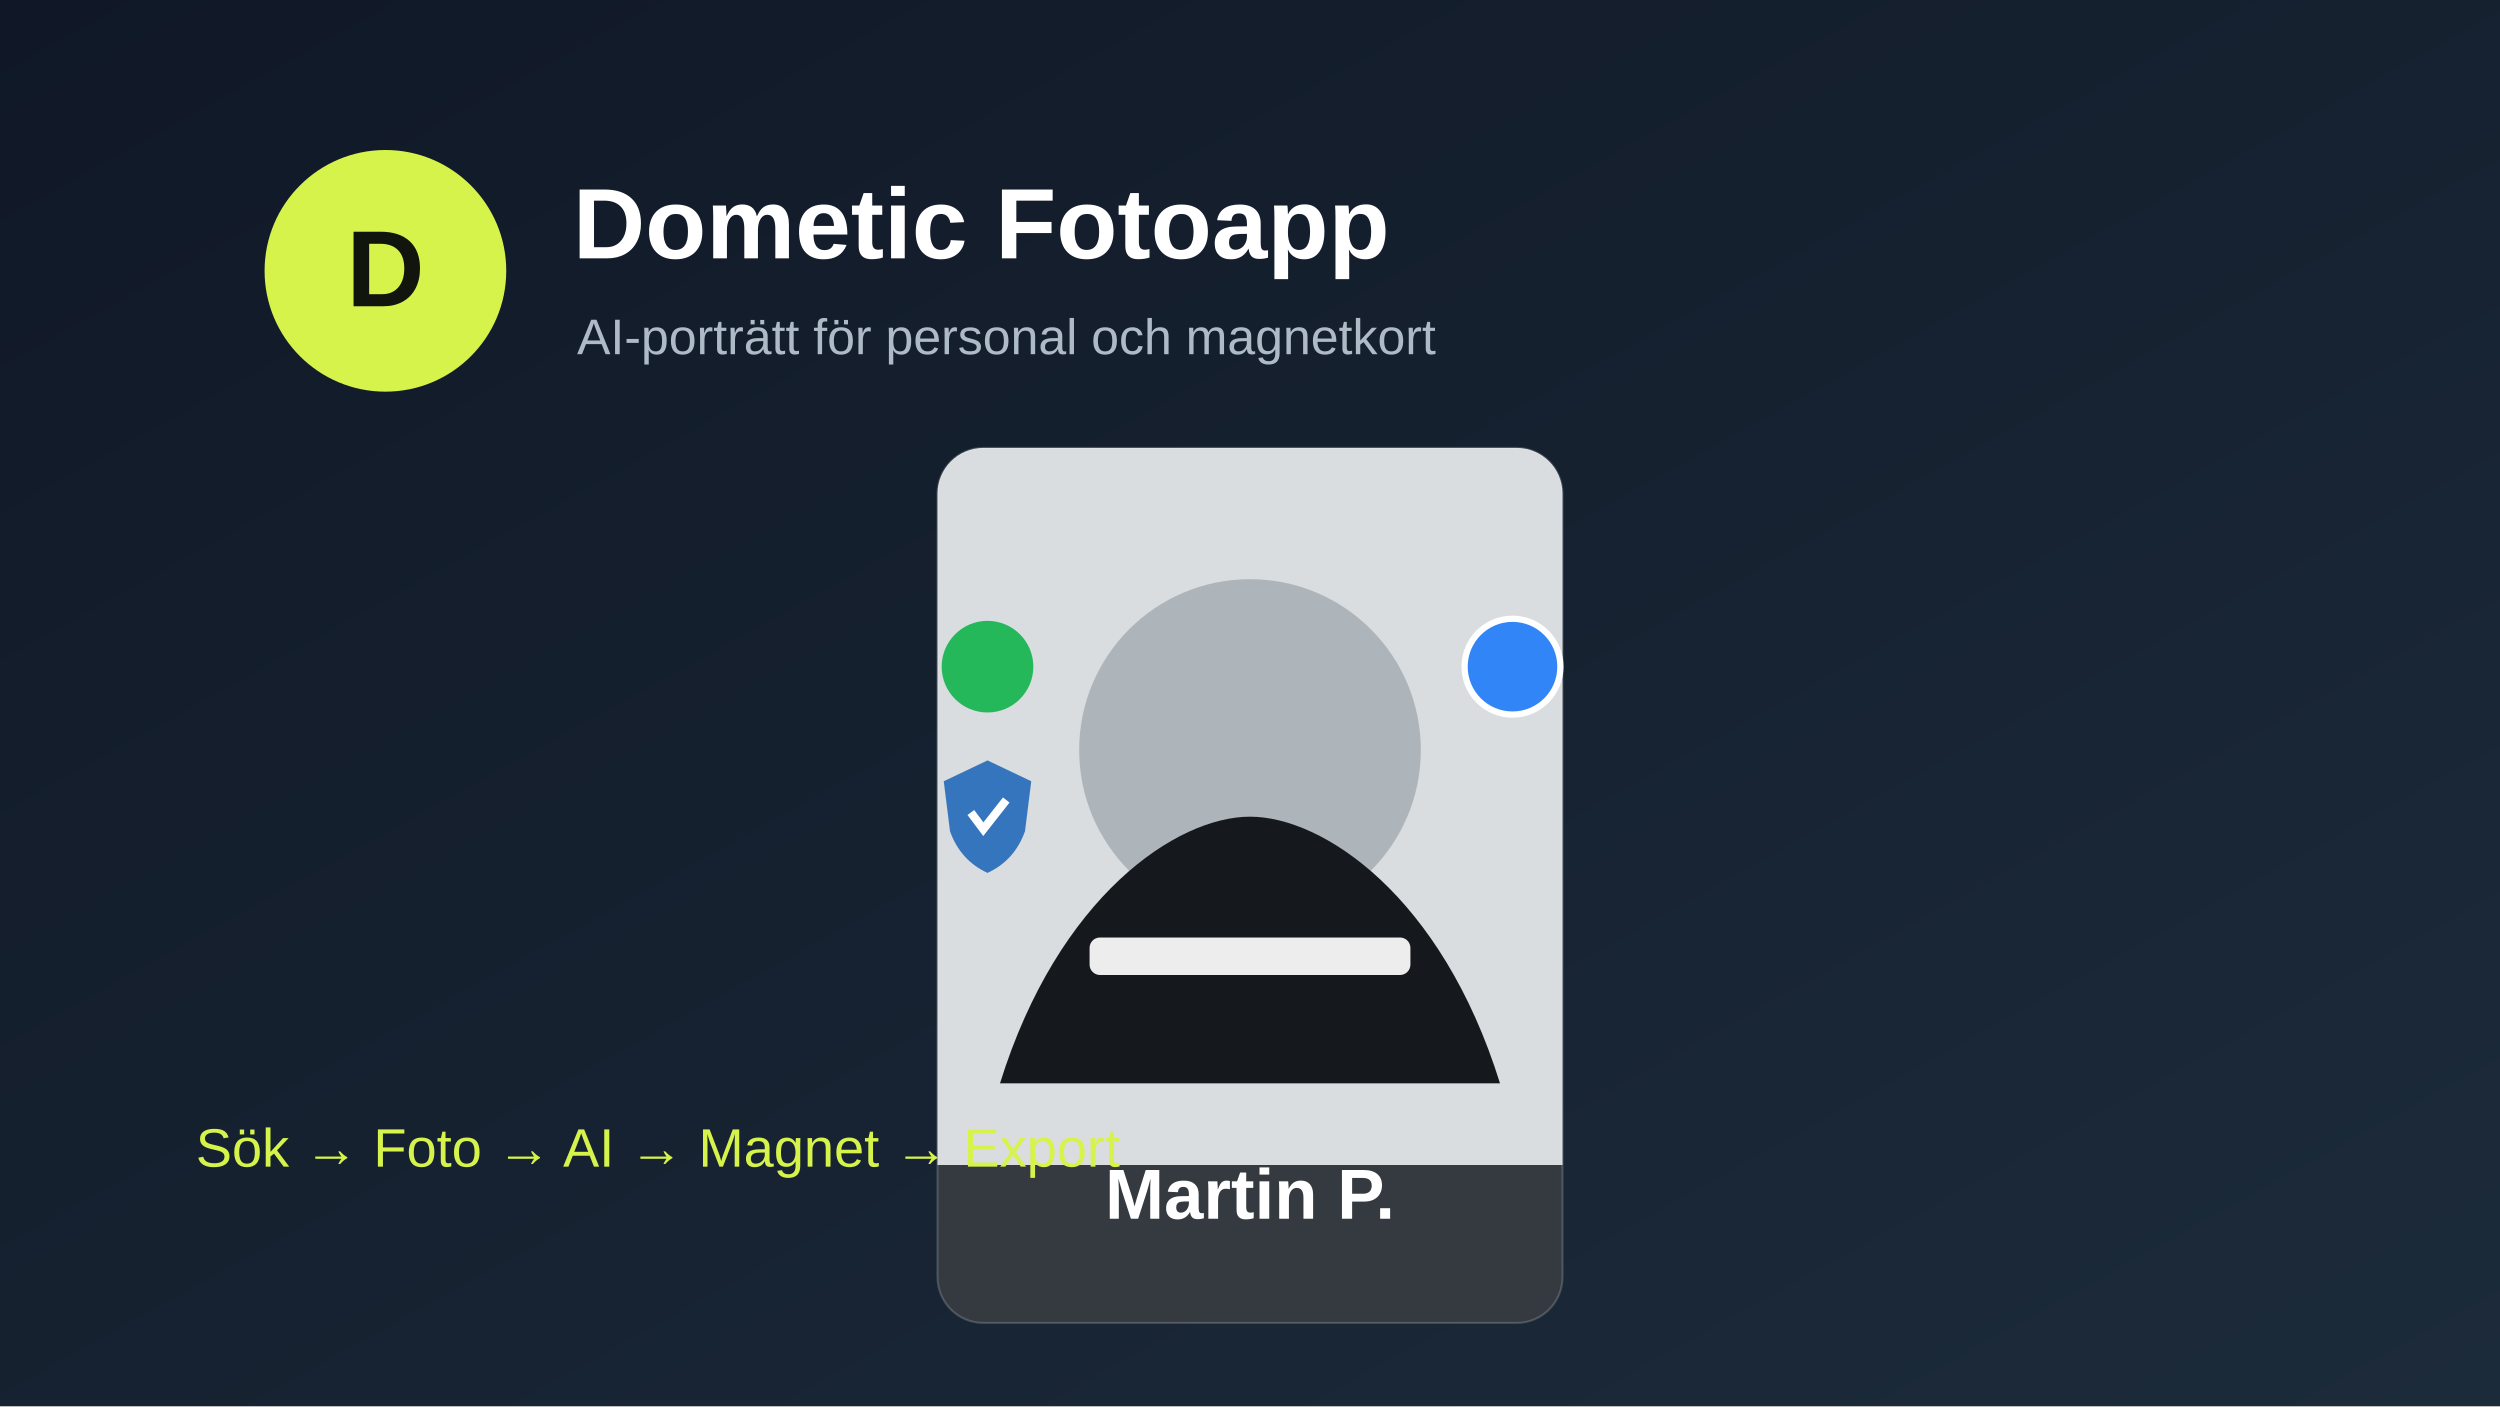
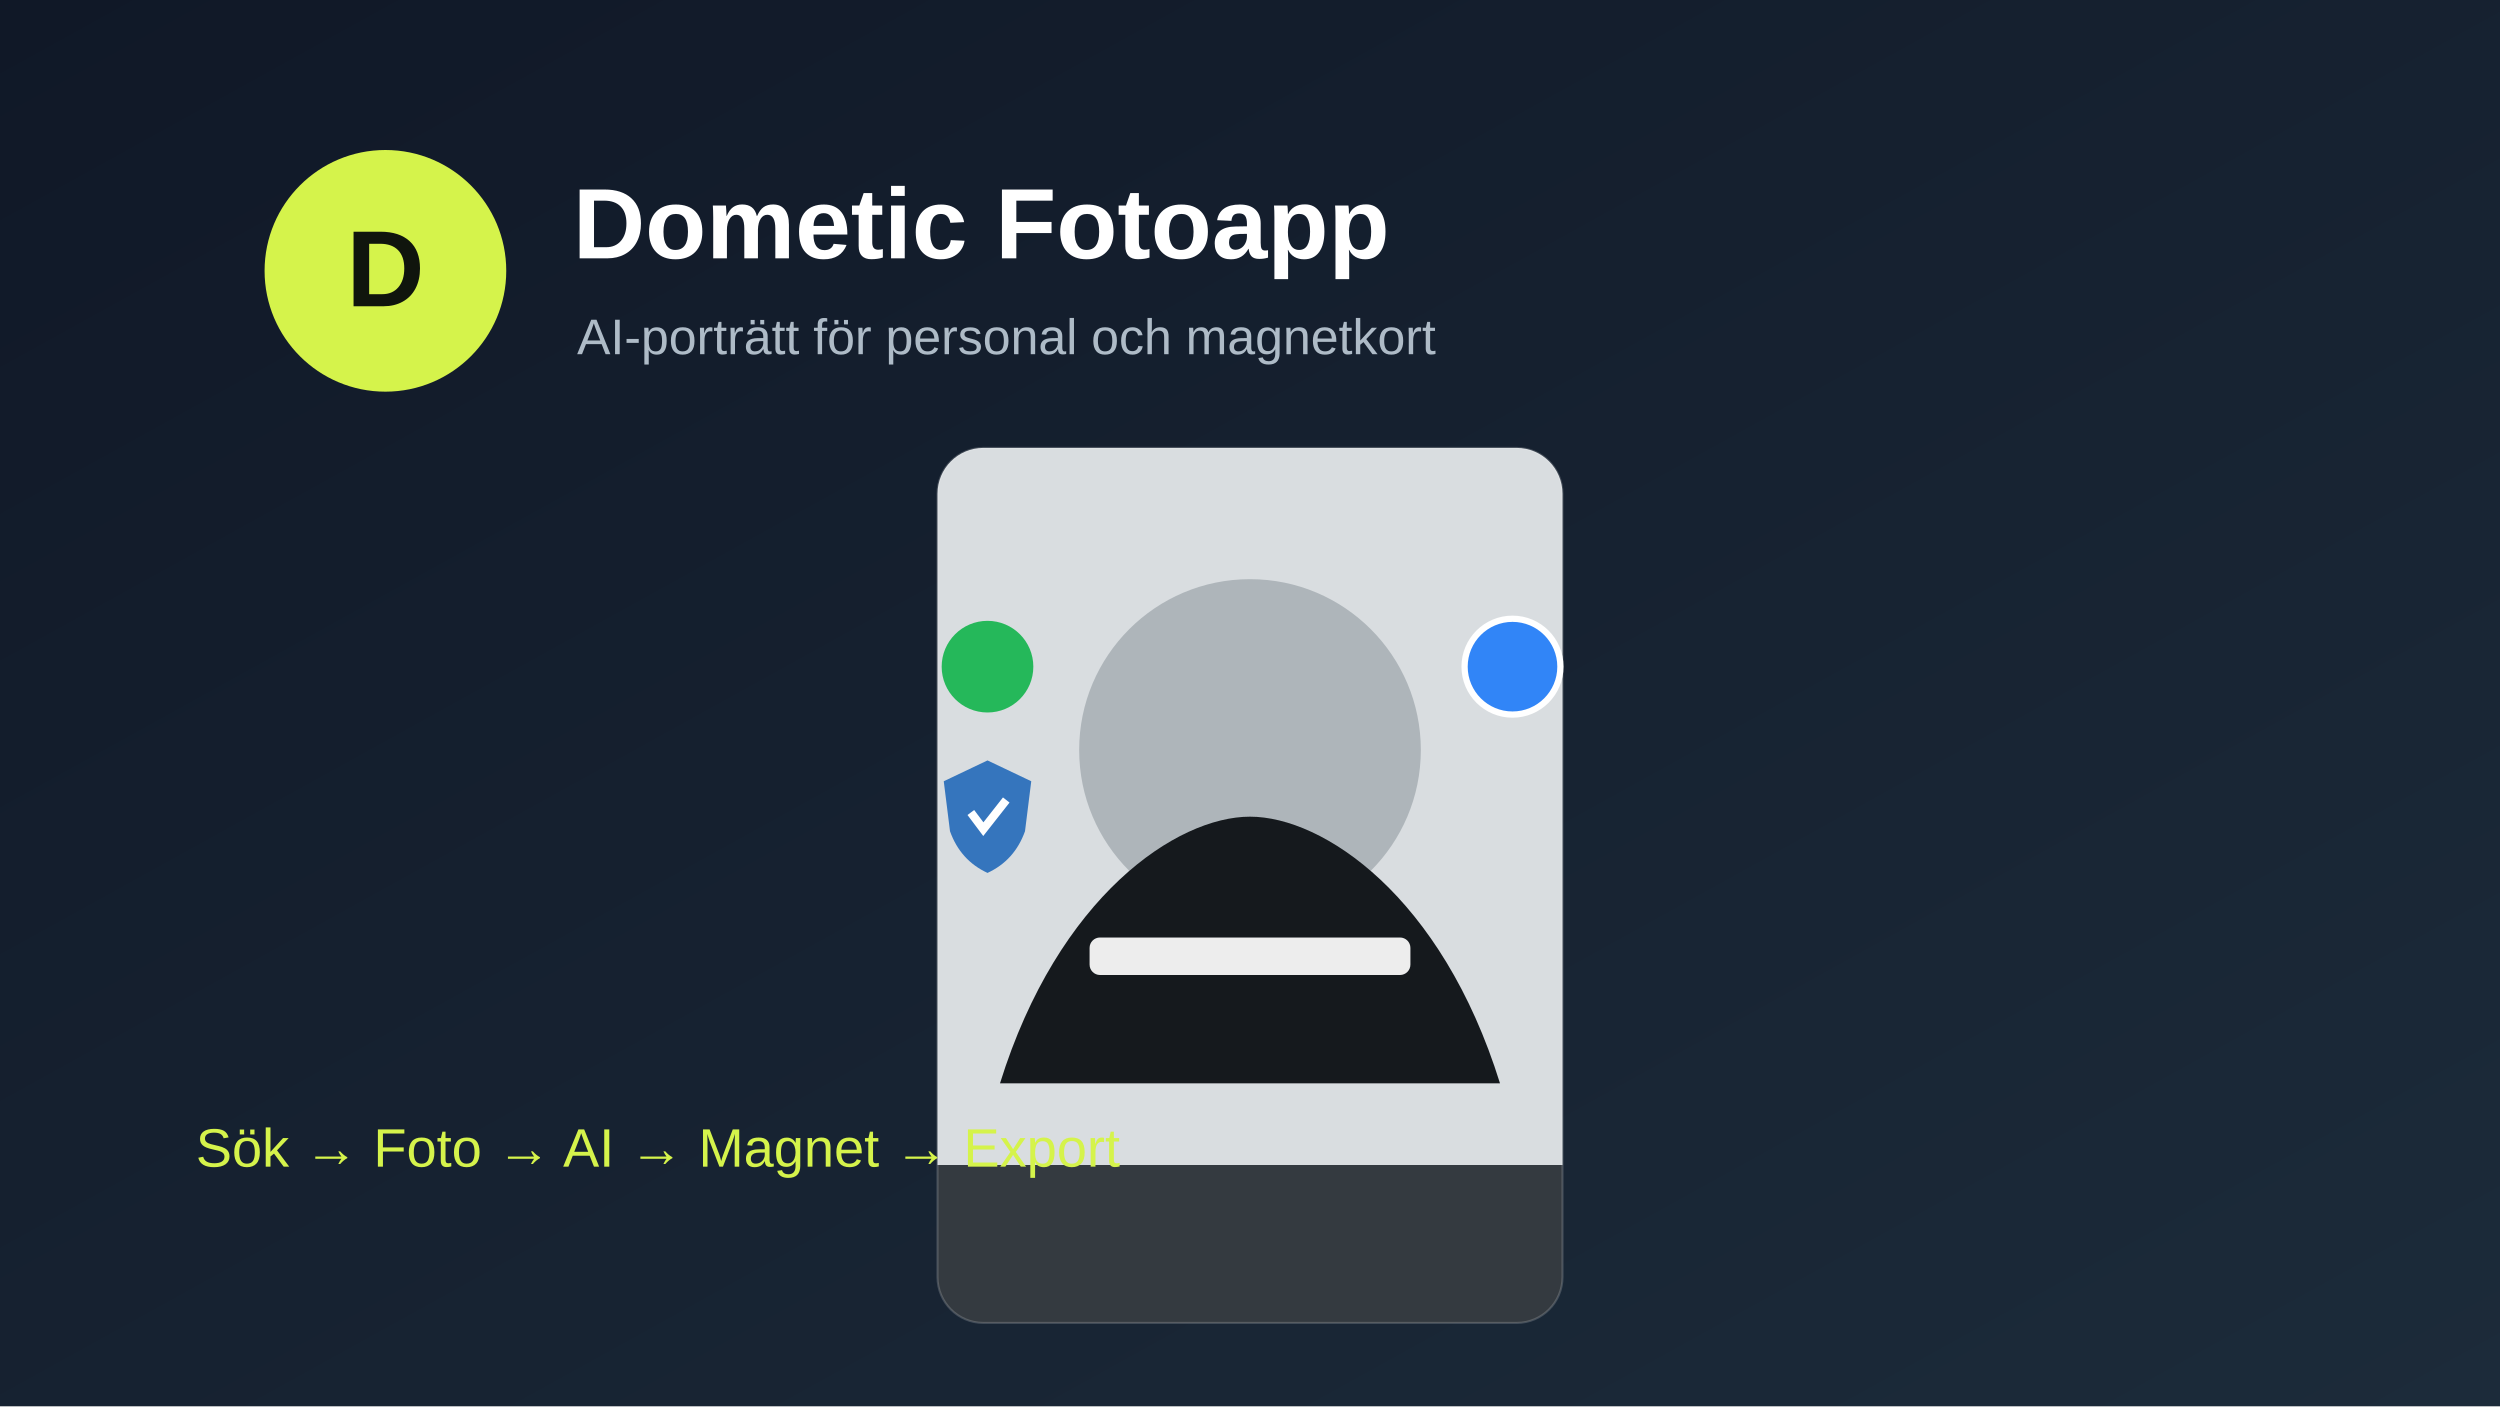
<svg xmlns="http://www.w3.org/2000/svg" viewBox="0 0 1200 675">
  <defs>
    <linearGradient id="bg" x1="0" y1="0" x2="1" y2="1">
      <stop stop-color="#101827" />
      <stop offset="1" stop-color="#1c2b3a" />
    </linearGradient>
    <linearGradient id="card" x1="0" y1="0" x2="0" y2="1">
      <stop stop-color="#d9dde0" />
      <stop offset=".82" stop-color="#d9dde0" />
      <stop offset=".82" stop-color="#343a40" />
      <stop offset="1" stop-color="#343a40" />
    </linearGradient>
  </defs>
  <rect width="1200" height="675" fill="url(#bg)" />
  <circle cx="185" cy="130" r="58" fill="#d5f34b" />
  <text x="185" y="147" text-anchor="middle" font-family="Arial,sans-serif" font-weight="800" font-size="52" fill="#10150d">D</text>
  <text x="275" y="124" font-family="Arial,sans-serif" font-weight="700" font-size="48" fill="#ffffff">Dometic Fotoapp</text>
  <text x="277" y="170" font-family="Arial,sans-serif" font-size="24" fill="#aebbc7">AI-porträtt för personal och magnetkort</text>
  <rect x="450" y="215" width="300" height="420" rx="22" fill="url(#card)" stroke="#ffffff" stroke-opacity=".18" />
  <circle cx="600" cy="360" r="82" fill="#aeb5ba" />
  <path d="M480 520c28-90 85-128 120-128s92 38 120 128" fill="#15191d" />
  <rect x="523" y="450" width="154" height="18" rx="5" fill="#ffffff" opacity=".92" />
-   <text x="600" y="585" text-anchor="middle" font-family="Arial,sans-serif" font-weight="700" font-size="34" fill="#ffffff">Martin P.</text>
  <g transform="translate(474 320)">
    <circle r="22" fill="#25b85a" />
  </g>
  <g transform="translate(474 390)">
    <path d="M0-25 21-15 18 9Q13 23 0 29Q-13 23-18 9L-21-15Z" fill="#3575bd" />
    <path d="m-8 0 6 8 11-14" fill="none" stroke="#fff" stroke-width="4" />
  </g>
  <g transform="translate(726 320)">
    <circle r="23" fill="#3185f7" stroke="#fff" stroke-width="3" />
  </g>
  <text x="94" y="560" font-family="Arial,sans-serif" font-size="26" fill="#d5f34b">Sök → Foto → AI → Magnet → Export</text>
</svg>
